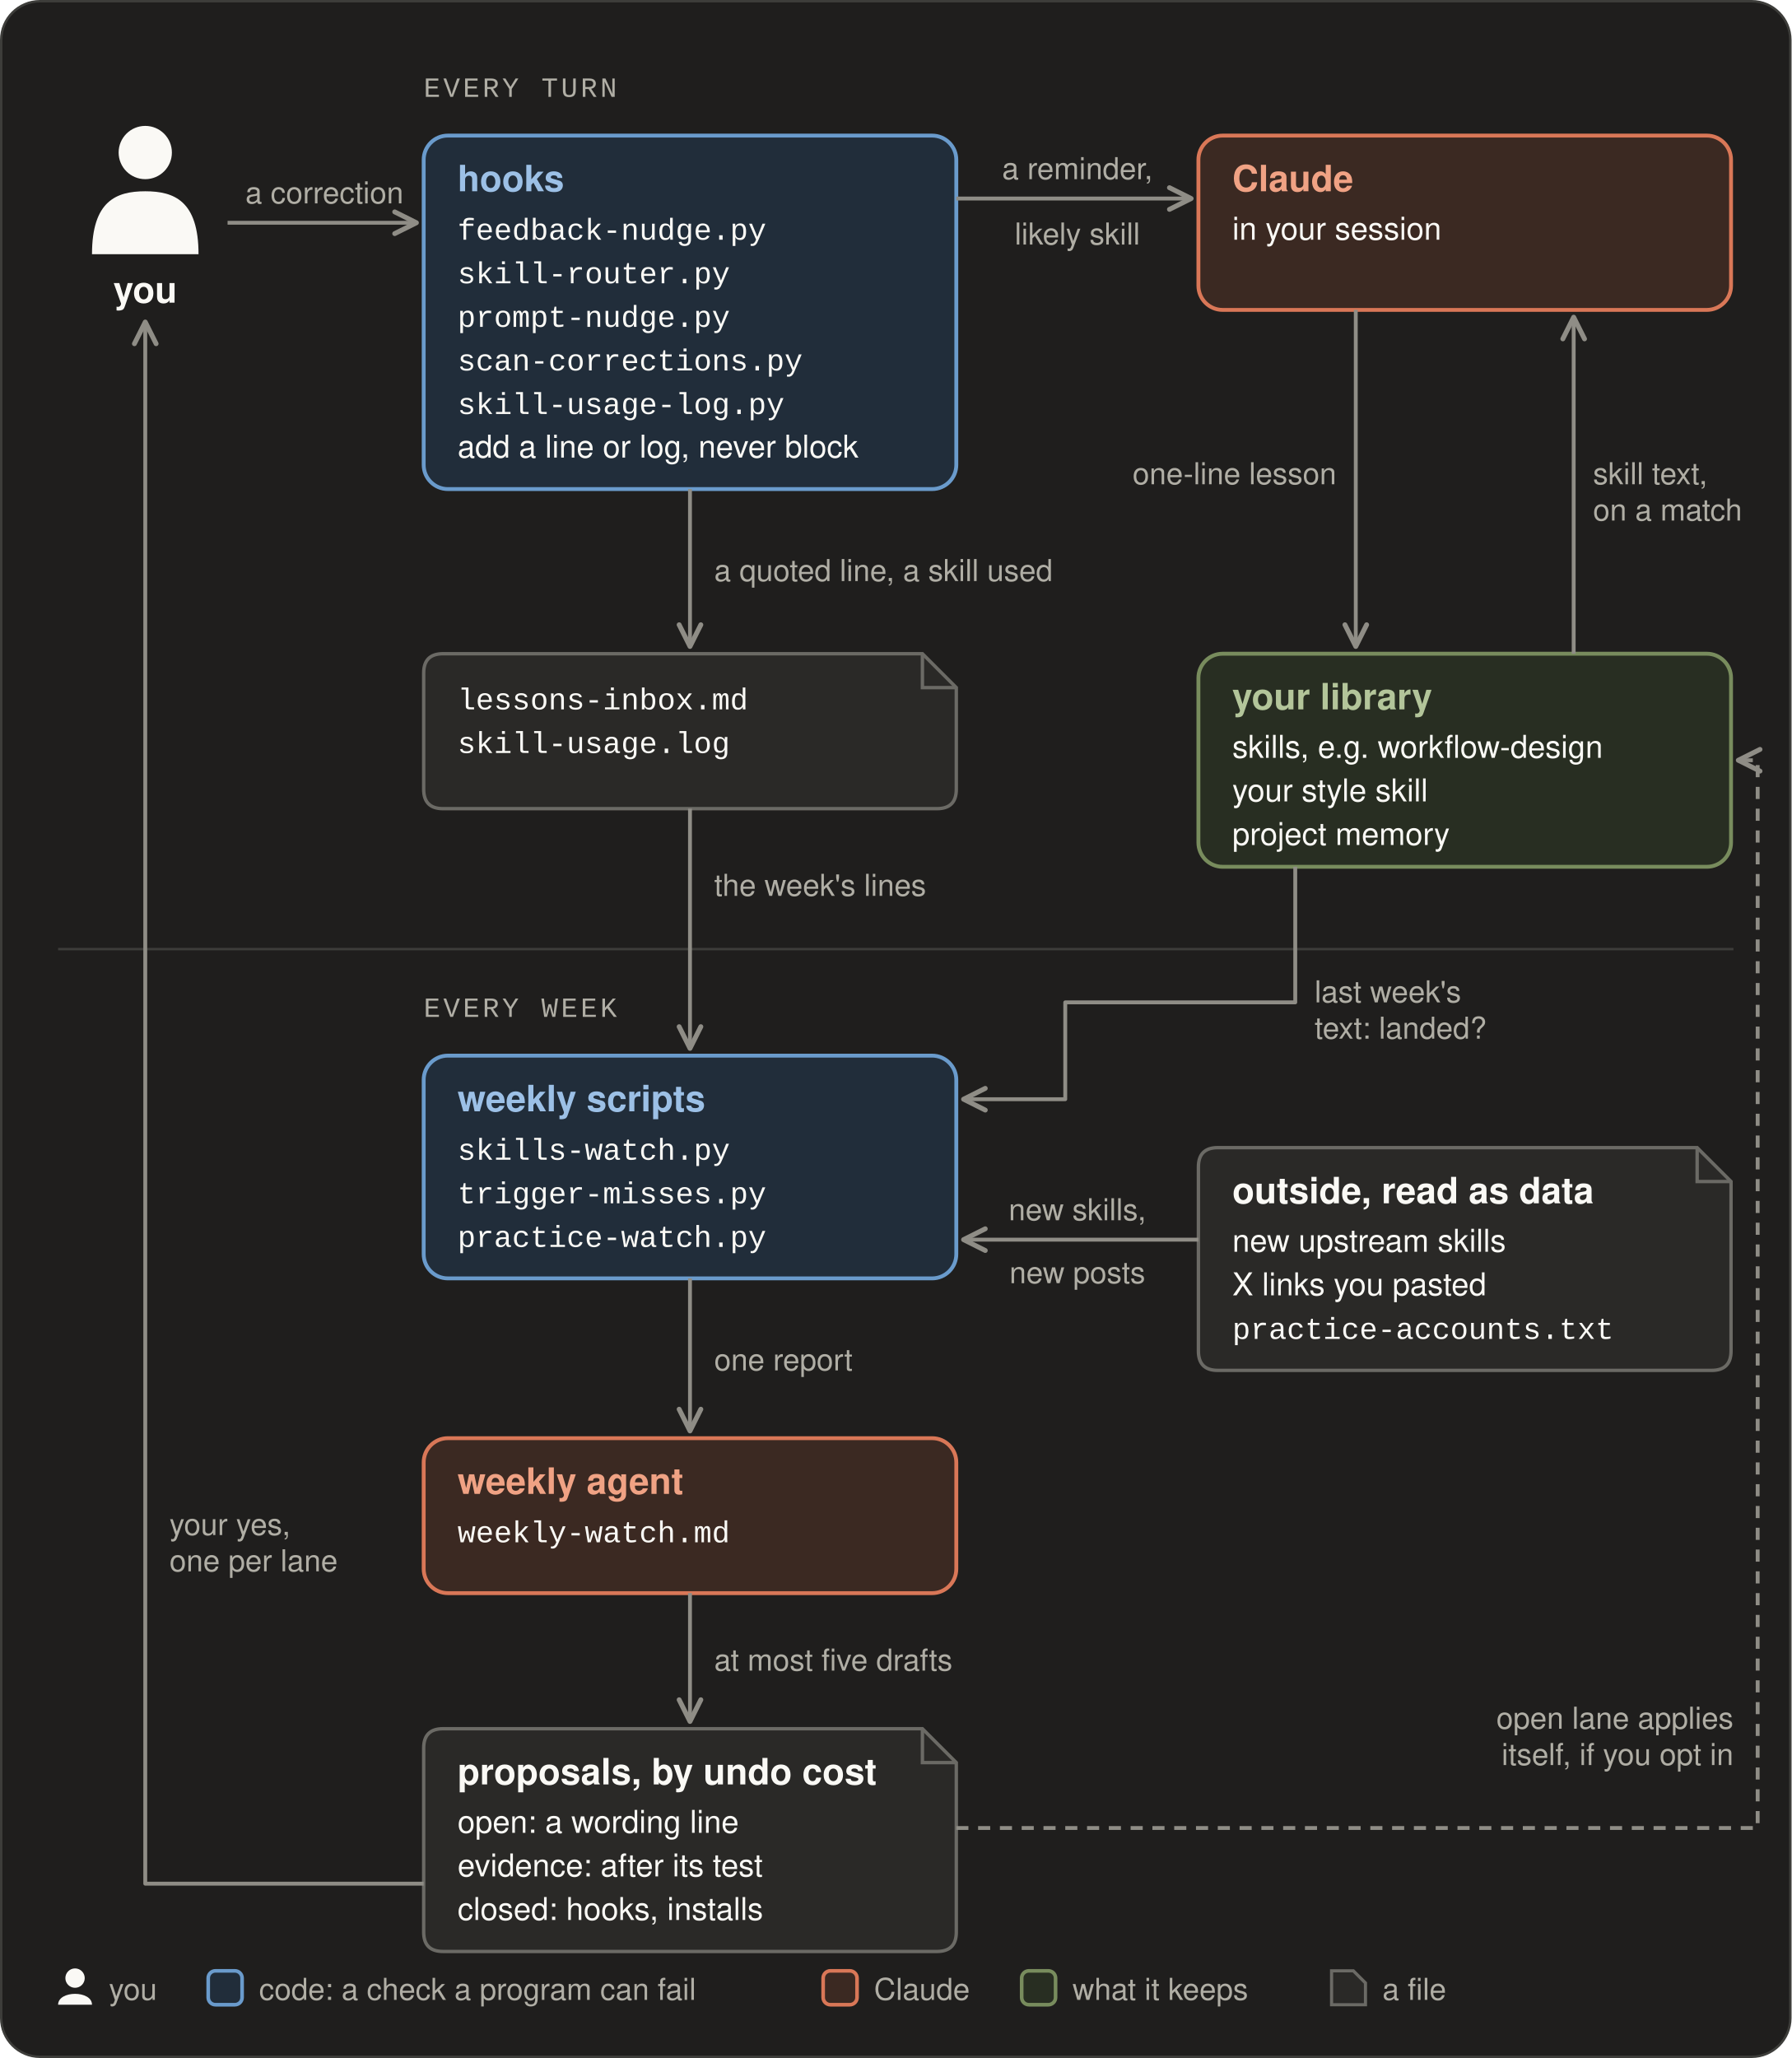
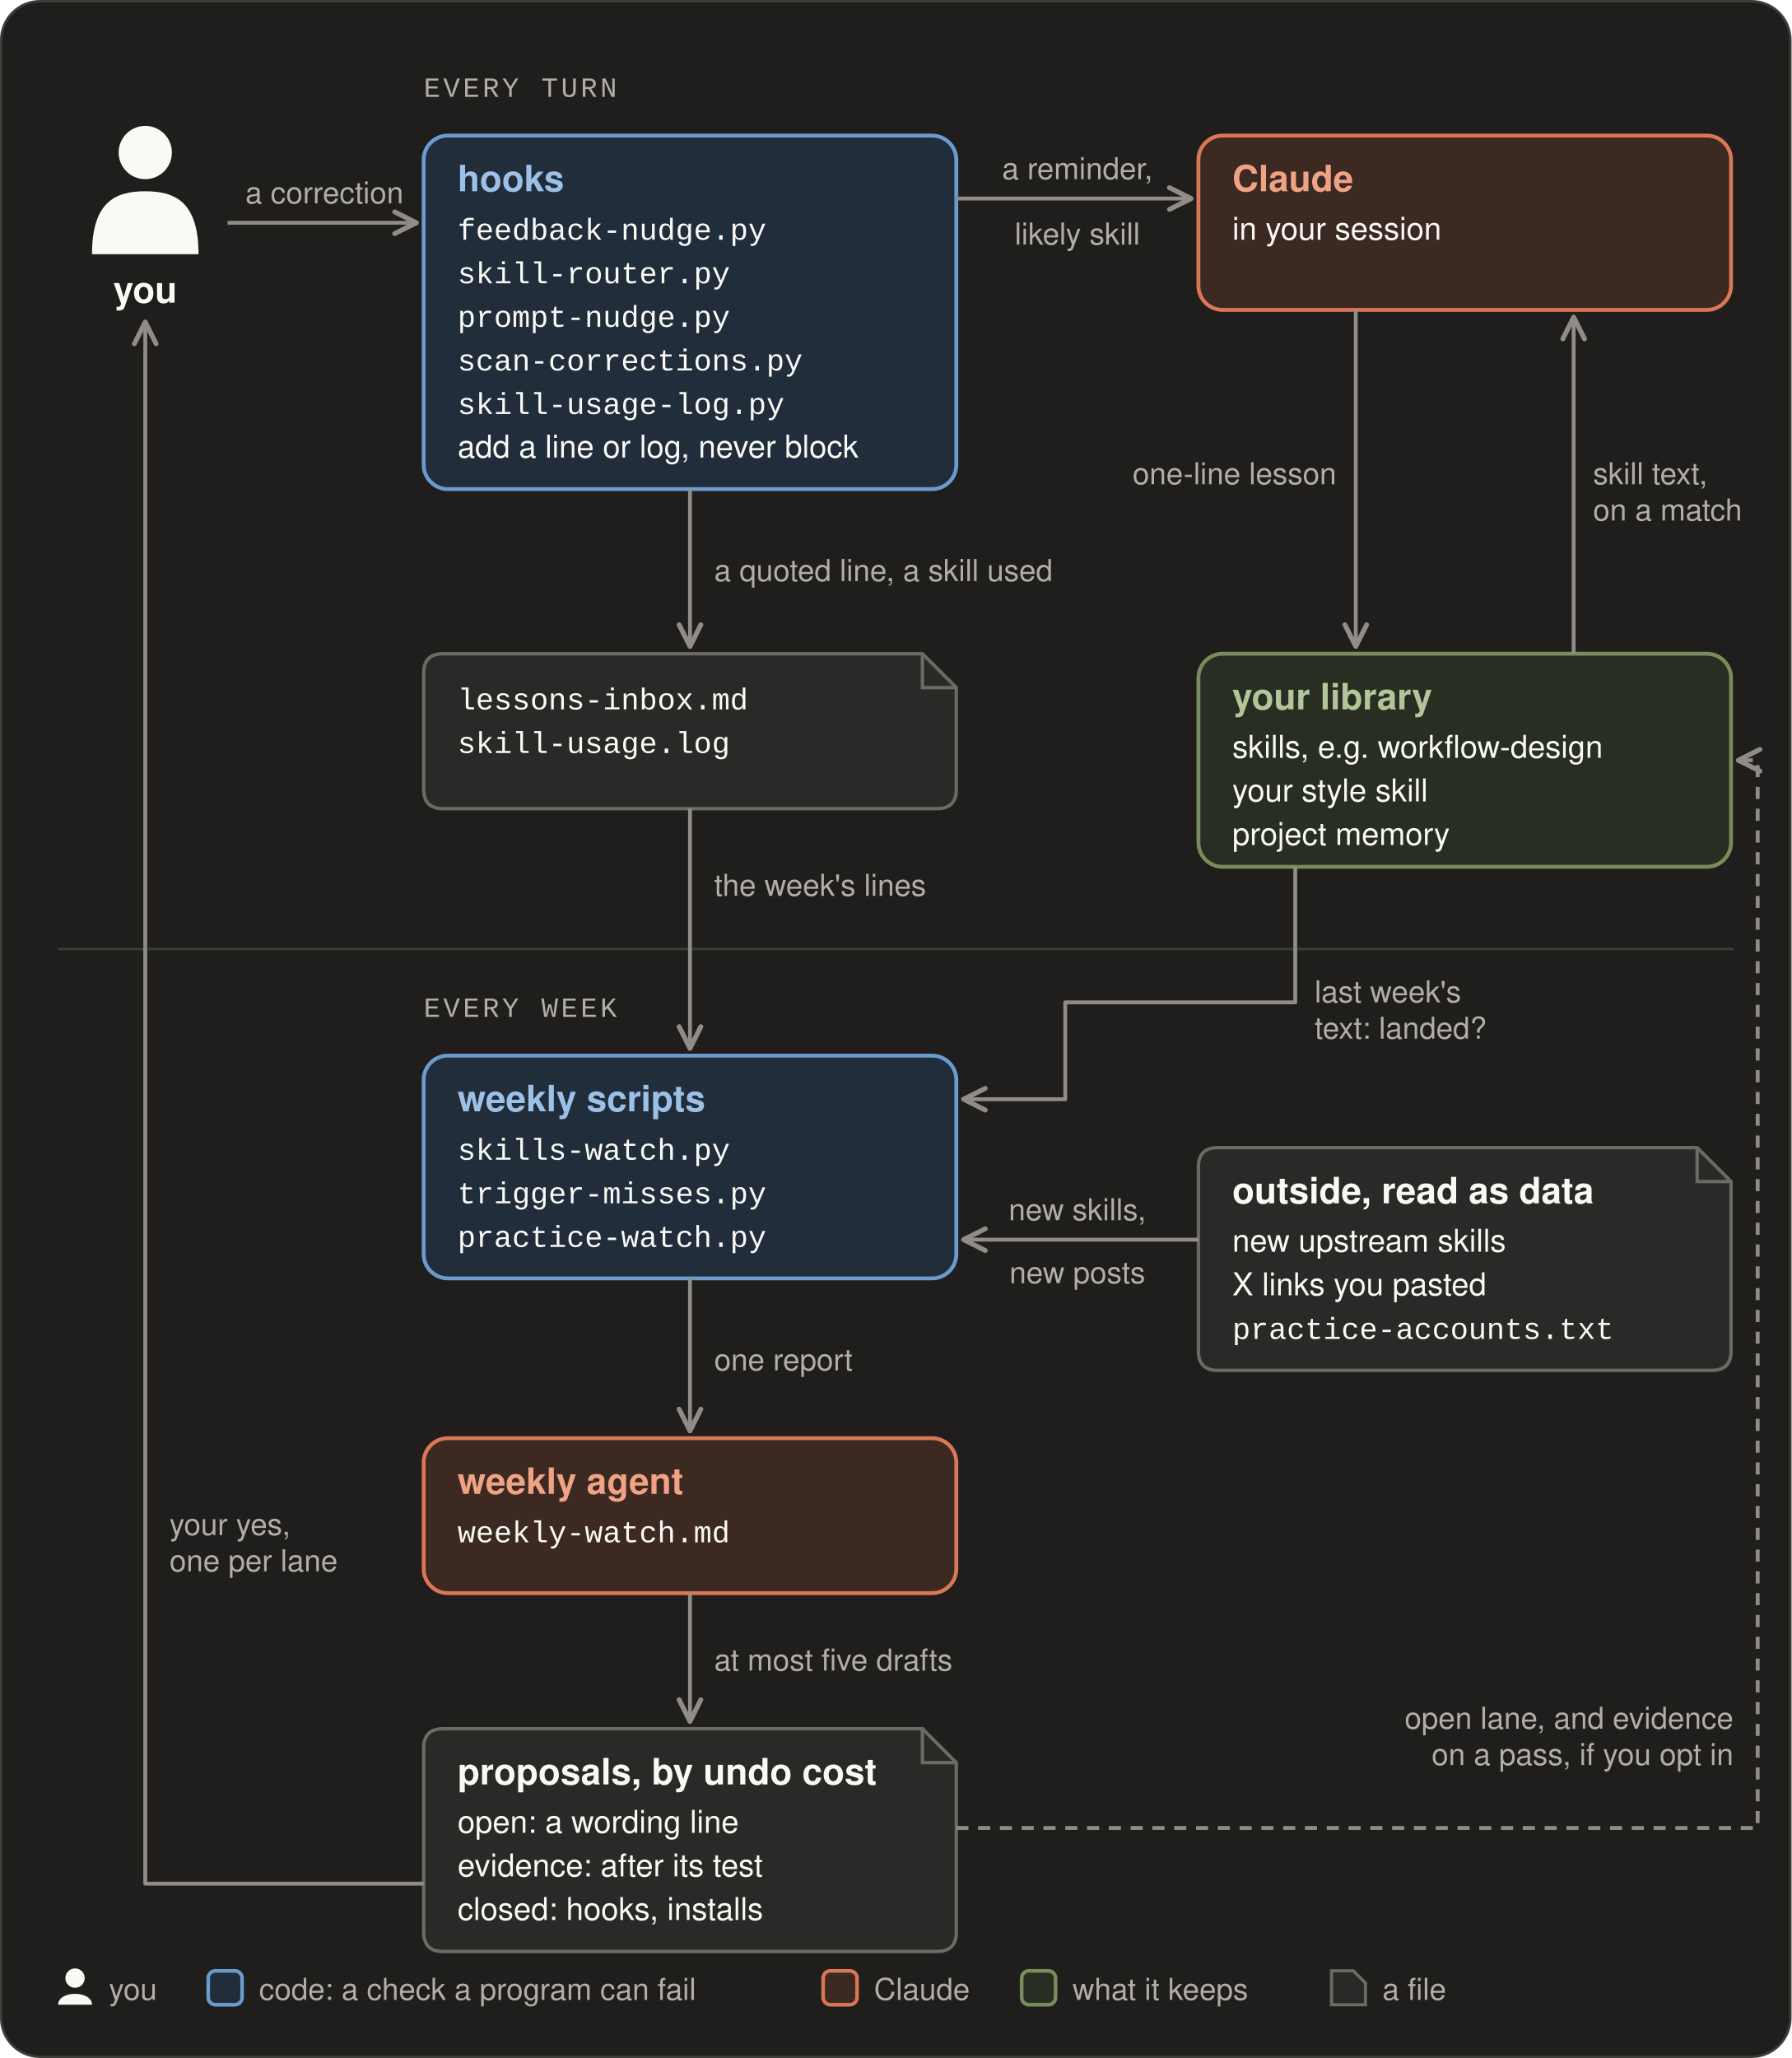
<svg xmlns="http://www.w3.org/2000/svg" width="740" height="850" viewBox="0 0 740 850" role="img" aria-label="How it works: every turn, your correction becomes a one-line lesson; every week, scripts read the notebook and outside posts, a weekly agent drafts at most five proposals, and the ones that need you come back to you, one yes per lane.">
  <defs>
    <marker id="a" viewBox="0 0 10 10" refX="9" refY="5" markerWidth="7" markerHeight="7" orient="auto-start-reverse">
      <path d="M1 1L9 5L1 9" fill="none" stroke="#8f8d86" stroke-width="1.8" stroke-linecap="round" stroke-linejoin="round" />
    </marker>
  </defs>
  <rect x="0.5" y="0.5" width="739" height="849" rx="16" fill="#1f1e1d" stroke="#3d3d3a" />
  <text x="175" y="40" font-family="'IBM Plex Mono',ui-monospace,'SF Mono',SFMono-Regular,Menlo,Consolas,'Liberation Mono',monospace" font-size="11.5" font-weight="500" fill="#b0aea5" text-anchor="start" letter-spacing="1.2">EVERY TURN</text>
  <circle cx="60" cy="63.0" r="11.0" fill="#faf9f5" />
  <path d="M38.0 105.0C38.0 83.0 48.0 79.0 60 79.0C72.0 79.0 82.0 83.0 82.0 105.0Z" fill="#faf9f5" />
  <text x="60" y="125.0" font-family="Archivo,-apple-system,'Segoe UI','Helvetica Neue',Helvetica,Arial,sans-serif" font-size="15" font-weight="600" fill="#faf9f5" text-anchor="middle">you</text>
  <rect x="175" y="56" width="220" height="146" rx="10" fill="#212d3a" stroke="#6a9bcc" stroke-width="1.6" />
  <text x="189" y="79" font-family="Archivo,-apple-system,'Segoe UI','Helvetica Neue',Helvetica,Arial,sans-serif" font-size="15" font-weight="600" fill="#9cc0e6" text-anchor="start">hooks</text>
  <text x="189" y="99" font-family="'IBM Plex Mono',ui-monospace,'SF Mono',SFMono-Regular,Menlo,Consolas,'Liberation Mono',monospace" font-size="12.5" font-weight="400" fill="#faf9f5" text-anchor="start">feedback-nudge.py</text>
  <text x="189" y="117" font-family="'IBM Plex Mono',ui-monospace,'SF Mono',SFMono-Regular,Menlo,Consolas,'Liberation Mono',monospace" font-size="12.5" font-weight="400" fill="#faf9f5" text-anchor="start">skill-router.py</text>
  <text x="189" y="135" font-family="'IBM Plex Mono',ui-monospace,'SF Mono',SFMono-Regular,Menlo,Consolas,'Liberation Mono',monospace" font-size="12.5" font-weight="400" fill="#faf9f5" text-anchor="start">prompt-nudge.py</text>
  <text x="189" y="153" font-family="'IBM Plex Mono',ui-monospace,'SF Mono',SFMono-Regular,Menlo,Consolas,'Liberation Mono',monospace" font-size="12.5" font-weight="400" fill="#faf9f5" text-anchor="start">scan-corrections.py</text>
  <text x="189" y="171" font-family="'IBM Plex Mono',ui-monospace,'SF Mono',SFMono-Regular,Menlo,Consolas,'Liberation Mono',monospace" font-size="12.5" font-weight="400" fill="#faf9f5" text-anchor="start">skill-usage-log.py</text>
  <text x="189" y="189" font-family="Archivo,-apple-system,'Segoe UI','Helvetica Neue',Helvetica,Arial,sans-serif" font-size="13" font-weight="400" fill="#faf9f5" text-anchor="start">add a line or log, never block</text>
  <rect x="495" y="56" width="220" height="72" rx="10" fill="#3b2922" stroke="#d97757" stroke-width="1.6" />
  <text x="509" y="79" font-family="Archivo,-apple-system,'Segoe UI','Helvetica Neue',Helvetica,Arial,sans-serif" font-size="15" font-weight="600" fill="#f0a284" text-anchor="start">Claude</text>
  <text x="509" y="99" font-family="Archivo,-apple-system,'Segoe UI','Helvetica Neue',Helvetica,Arial,sans-serif" font-size="13" font-weight="400" fill="#faf9f5" text-anchor="start">in your session</text>
  <path d="M94 92L172 92" fill="none" stroke="#8f8d86" stroke-width="1.6" stroke-linejoin="round" marker-end="url(#a)" />
  <text x="134" y="84" font-family="Archivo,-apple-system,'Segoe UI','Helvetica Neue',Helvetica,Arial,sans-serif" font-size="12.5" font-weight="400" fill="#b0aea5" text-anchor="middle">a correction</text>
  <path d="M395 82L492 82" fill="none" stroke="#8f8d86" stroke-width="1.6" stroke-linejoin="round" marker-end="url(#a)" />
  <text x="445" y="74" font-family="Archivo,-apple-system,'Segoe UI','Helvetica Neue',Helvetica,Arial,sans-serif" font-size="12.5" font-weight="400" fill="#b0aea5" text-anchor="middle">a reminder,</text>
  <text x="445" y="101" font-family="Archivo,-apple-system,'Segoe UI','Helvetica Neue',Helvetica,Arial,sans-serif" font-size="12.5" font-weight="400" fill="#b0aea5" text-anchor="middle">likely skill</text>
  <path d="M183 270H381L395 284V326Q395 334 387 334H183Q175 334 175 326V278Q175 270 183 270Z" fill="#2a2927" stroke="#6b6a65" stroke-width="1.4" />
  <path d="M381 270V284H395" fill="none" stroke="#6b6a65" stroke-width="1.4" />
  <text x="189" y="293" font-family="'IBM Plex Mono',ui-monospace,'SF Mono',SFMono-Regular,Menlo,Consolas,'Liberation Mono',monospace" font-size="12.5" font-weight="400" fill="#faf9f5" text-anchor="start">lessons-inbox.md</text>
  <text x="189" y="311" font-family="'IBM Plex Mono',ui-monospace,'SF Mono',SFMono-Regular,Menlo,Consolas,'Liberation Mono',monospace" font-size="12.5" font-weight="400" fill="#faf9f5" text-anchor="start">skill-usage.log</text>
  <path d="M285 202L285 267" fill="none" stroke="#8f8d86" stroke-width="1.6" stroke-linejoin="round" marker-end="url(#a)" />
  <text x="295" y="240" font-family="Archivo,-apple-system,'Segoe UI','Helvetica Neue',Helvetica,Arial,sans-serif" font-size="12.5" font-weight="400" fill="#b0aea5" text-anchor="start">a quoted line, a skill used</text>
  <rect x="495" y="270" width="220" height="88" rx="10" fill="#282e22" stroke="#788c5d" stroke-width="1.6" />
  <text x="509" y="293" font-family="Archivo,-apple-system,'Segoe UI','Helvetica Neue',Helvetica,Arial,sans-serif" font-size="15" font-weight="600" fill="#b3c59a" text-anchor="start">your library</text>
  <text x="509" y="313" font-family="Archivo,-apple-system,'Segoe UI','Helvetica Neue',Helvetica,Arial,sans-serif" font-size="13" font-weight="400" fill="#faf9f5" text-anchor="start">skills, e.g. workflow-design</text>
  <text x="509" y="331" font-family="Archivo,-apple-system,'Segoe UI','Helvetica Neue',Helvetica,Arial,sans-serif" font-size="13" font-weight="400" fill="#faf9f5" text-anchor="start">your style skill</text>
  <text x="509" y="349" font-family="Archivo,-apple-system,'Segoe UI','Helvetica Neue',Helvetica,Arial,sans-serif" font-size="13" font-weight="400" fill="#faf9f5" text-anchor="start">project memory</text>
  <path d="M560 128L560 267" fill="none" stroke="#8f8d86" stroke-width="1.6" stroke-linejoin="round" marker-end="url(#a)" />
  <text x="552" y="200" font-family="Archivo,-apple-system,'Segoe UI','Helvetica Neue',Helvetica,Arial,sans-serif" font-size="12.5" font-weight="400" fill="#b0aea5" text-anchor="end">one-line lesson</text>
  <path d="M650 270L650 131" fill="none" stroke="#8f8d86" stroke-width="1.6" stroke-linejoin="round" marker-end="url(#a)" />
  <text x="658" y="200" font-family="Archivo,-apple-system,'Segoe UI','Helvetica Neue',Helvetica,Arial,sans-serif" font-size="12.5" font-weight="400" fill="#b0aea5" text-anchor="start">skill text,</text>
  <text x="658" y="215" font-family="Archivo,-apple-system,'Segoe UI','Helvetica Neue',Helvetica,Arial,sans-serif" font-size="12.5" font-weight="400" fill="#b0aea5" text-anchor="start">on a match</text>
  <path d="M24 392H716" stroke="#3d3d3a" stroke-width="1" />
  <text x="175" y="420" font-family="'IBM Plex Mono',ui-monospace,'SF Mono',SFMono-Regular,Menlo,Consolas,'Liberation Mono',monospace" font-size="11.5" font-weight="500" fill="#b0aea5" text-anchor="start" letter-spacing="1.2">EVERY WEEK</text>
  <path d="M285 334L285 433" fill="none" stroke="#8f8d86" stroke-width="1.6" stroke-linejoin="round" marker-end="url(#a)" />
  <text x="295" y="370" font-family="Archivo,-apple-system,'Segoe UI','Helvetica Neue',Helvetica,Arial,sans-serif" font-size="12.5" font-weight="400" fill="#b0aea5" text-anchor="start">the week's lines</text>
  <rect x="175" y="436" width="220" height="92" rx="10" fill="#212d3a" stroke="#6a9bcc" stroke-width="1.6" />
  <text x="189" y="459" font-family="Archivo,-apple-system,'Segoe UI','Helvetica Neue',Helvetica,Arial,sans-serif" font-size="15" font-weight="600" fill="#9cc0e6" text-anchor="start">weekly scripts</text>
  <text x="189" y="479" font-family="'IBM Plex Mono',ui-monospace,'SF Mono',SFMono-Regular,Menlo,Consolas,'Liberation Mono',monospace" font-size="12.5" font-weight="400" fill="#faf9f5" text-anchor="start">skills-watch.py</text>
  <text x="189" y="497" font-family="'IBM Plex Mono',ui-monospace,'SF Mono',SFMono-Regular,Menlo,Consolas,'Liberation Mono',monospace" font-size="12.5" font-weight="400" fill="#faf9f5" text-anchor="start">trigger-misses.py</text>
  <text x="189" y="515" font-family="'IBM Plex Mono',ui-monospace,'SF Mono',SFMono-Regular,Menlo,Consolas,'Liberation Mono',monospace" font-size="12.5" font-weight="400" fill="#faf9f5" text-anchor="start">practice-watch.py</text>
  <path d="M503 474H701L715 488V558Q715 566 707 566H503Q495 566 495 558V482Q495 474 503 474Z" fill="#2a2927" stroke="#6b6a65" stroke-width="1.4" />
  <path d="M701 474V488H715" fill="none" stroke="#6b6a65" stroke-width="1.4" />
  <text x="509" y="497" font-family="Archivo,-apple-system,'Segoe UI','Helvetica Neue',Helvetica,Arial,sans-serif" font-size="15" font-weight="600" fill="#faf9f5" text-anchor="start">outside, read as data</text>
  <text x="509" y="517" font-family="Archivo,-apple-system,'Segoe UI','Helvetica Neue',Helvetica,Arial,sans-serif" font-size="13" font-weight="400" fill="#faf9f5" text-anchor="start">new upstream skills</text>
  <text x="509" y="535" font-family="Archivo,-apple-system,'Segoe UI','Helvetica Neue',Helvetica,Arial,sans-serif" font-size="13" font-weight="400" fill="#faf9f5" text-anchor="start">X links you pasted</text>
  <text x="509" y="553" font-family="'IBM Plex Mono',ui-monospace,'SF Mono',SFMono-Regular,Menlo,Consolas,'Liberation Mono',monospace" font-size="12.5" font-weight="400" fill="#faf9f5" text-anchor="start">practice-accounts.txt</text>
  <path d="M495 512L398 512" fill="none" stroke="#8f8d86" stroke-width="1.6" stroke-linejoin="round" marker-end="url(#a)" />
  <text x="445" y="504" font-family="Archivo,-apple-system,'Segoe UI','Helvetica Neue',Helvetica,Arial,sans-serif" font-size="12.5" font-weight="400" fill="#b0aea5" text-anchor="middle">new skills,</text>
  <text x="445" y="530" font-family="Archivo,-apple-system,'Segoe UI','Helvetica Neue',Helvetica,Arial,sans-serif" font-size="12.5" font-weight="400" fill="#b0aea5" text-anchor="middle">new posts</text>
  <path d="M535 358L535 414L440 414L440 454L398 454" fill="none" stroke="#8f8d86" stroke-width="1.6" stroke-linejoin="round" marker-end="url(#a)" />
  <text x="543" y="414" font-family="Archivo,-apple-system,'Segoe UI','Helvetica Neue',Helvetica,Arial,sans-serif" font-size="12.5" font-weight="400" fill="#b0aea5" text-anchor="start">last week's</text>
  <text x="543" y="429" font-family="Archivo,-apple-system,'Segoe UI','Helvetica Neue',Helvetica,Arial,sans-serif" font-size="12.5" font-weight="400" fill="#b0aea5" text-anchor="start">text: landed?</text>
  <rect x="175" y="594" width="220" height="64" rx="10" fill="#3b2922" stroke="#d97757" stroke-width="1.6" />
  <text x="189" y="617" font-family="Archivo,-apple-system,'Segoe UI','Helvetica Neue',Helvetica,Arial,sans-serif" font-size="15" font-weight="600" fill="#f0a284" text-anchor="start">weekly agent</text>
  <text x="189" y="637" font-family="'IBM Plex Mono',ui-monospace,'SF Mono',SFMono-Regular,Menlo,Consolas,'Liberation Mono',monospace" font-size="12.5" font-weight="400" fill="#faf9f5" text-anchor="start">weekly-watch.md</text>
  <path d="M285 528L285 591" fill="none" stroke="#8f8d86" stroke-width="1.6" stroke-linejoin="round" marker-end="url(#a)" />
  <text x="295" y="566" font-family="Archivo,-apple-system,'Segoe UI','Helvetica Neue',Helvetica,Arial,sans-serif" font-size="12.5" font-weight="400" fill="#b0aea5" text-anchor="start">one report</text>
  <path d="M183 714H381L395 728V798Q395 806 387 806H183Q175 806 175 798V722Q175 714 183 714Z" fill="#2a2927" stroke="#6b6a65" stroke-width="1.4" />
  <path d="M381 714V728H395" fill="none" stroke="#6b6a65" stroke-width="1.4" />
  <text x="189" y="737" font-family="Archivo,-apple-system,'Segoe UI','Helvetica Neue',Helvetica,Arial,sans-serif" font-size="15" font-weight="600" fill="#faf9f5" text-anchor="start">proposals, by undo cost</text>
  <text x="189" y="757" font-family="Archivo,-apple-system,'Segoe UI','Helvetica Neue',Helvetica,Arial,sans-serif" font-size="13" font-weight="400" fill="#faf9f5" text-anchor="start">open: a wording line</text>
  <text x="189" y="775" font-family="Archivo,-apple-system,'Segoe UI','Helvetica Neue',Helvetica,Arial,sans-serif" font-size="13" font-weight="400" fill="#faf9f5" text-anchor="start">evidence: after its test</text>
  <text x="189" y="793" font-family="Archivo,-apple-system,'Segoe UI','Helvetica Neue',Helvetica,Arial,sans-serif" font-size="13" font-weight="400" fill="#faf9f5" text-anchor="start">closed: hooks, installs</text>
  <path d="M285 658L285 711" fill="none" stroke="#8f8d86" stroke-width="1.6" stroke-linejoin="round" marker-end="url(#a)" />
  <text x="295" y="690" font-family="Archivo,-apple-system,'Segoe UI','Helvetica Neue',Helvetica,Arial,sans-serif" font-size="12.5" font-weight="400" fill="#b0aea5" text-anchor="start">at most five drafts</text>
  <path d="M395 755L726 755L726 314L718 314" fill="none" stroke="#8f8d86" stroke-width="1.6" stroke-linejoin="round" stroke-dasharray="5 4" marker-end="url(#a)" />
-   <text x="716" y="714" font-family="Archivo,-apple-system,'Segoe UI','Helvetica Neue',Helvetica,Arial,sans-serif" font-size="12.5" font-weight="400" fill="#b0aea5" text-anchor="end">open lane applies</text>
-   <text x="716" y="729" font-family="Archivo,-apple-system,'Segoe UI','Helvetica Neue',Helvetica,Arial,sans-serif" font-size="12.5" font-weight="400" fill="#b0aea5" text-anchor="end">itself, if you opt in</text>
+   <text x="716" y="714" font-family="Archivo,-apple-system,'Segoe UI','Helvetica Neue',Helvetica,Arial,sans-serif" font-size="12.5" font-weight="400" fill="#b0aea5" text-anchor="end">open lane, and evidence</text>
+   <text x="716" y="729" font-family="Archivo,-apple-system,'Segoe UI','Helvetica Neue',Helvetica,Arial,sans-serif" font-size="12.5" font-weight="400" fill="#b0aea5" text-anchor="end">on a pass, if you opt in</text>
  <path d="M175 778L60 778L60 133" fill="none" stroke="#8f8d86" stroke-width="1.6" stroke-linejoin="round" marker-end="url(#a)" />
  <text x="70" y="634" font-family="Archivo,-apple-system,'Segoe UI','Helvetica Neue',Helvetica,Arial,sans-serif" font-size="12.5" font-weight="400" fill="#b0aea5" text-anchor="start">your yes,</text>
  <text x="70" y="649" font-family="Archivo,-apple-system,'Segoe UI','Helvetica Neue',Helvetica,Arial,sans-serif" font-size="12.5" font-weight="400" fill="#b0aea5" text-anchor="start">one per lane</text>
  <circle cx="31" cy="817" r="4" fill="#faf9f5" />
  <path d="M24 828C24 822 38 822 38 828Z" fill="#faf9f5" />
  <text x="45" y="826" font-family="Archivo,-apple-system,'Segoe UI','Helvetica Neue',Helvetica,Arial,sans-serif" font-size="12.5" font-weight="400" fill="#b0aea5" text-anchor="start">you</text>
  <rect x="86" y="814" width="14" height="14" rx="3" fill="#212d3a" stroke="#6a9bcc" stroke-width="1.5" />
  <text x="107" y="826" font-family="Archivo,-apple-system,'Segoe UI','Helvetica Neue',Helvetica,Arial,sans-serif" font-size="12.5" font-weight="400" fill="#b0aea5" text-anchor="start">code: a check a program can fail</text>
  <rect x="340" y="814" width="14" height="14" rx="3" fill="#3b2922" stroke="#d97757" stroke-width="1.5" />
  <text x="361" y="826" font-family="Archivo,-apple-system,'Segoe UI','Helvetica Neue',Helvetica,Arial,sans-serif" font-size="12.5" font-weight="400" fill="#b0aea5" text-anchor="start">Claude</text>
  <rect x="422" y="814" width="14" height="14" rx="3" fill="#282e22" stroke="#788c5d" stroke-width="1.5" />
  <text x="443" y="826" font-family="Archivo,-apple-system,'Segoe UI','Helvetica Neue',Helvetica,Arial,sans-serif" font-size="12.5" font-weight="400" fill="#b0aea5" text-anchor="start">what it keeps</text>
  <path d="M550 814H559L564 819V828H550Z" fill="#2a2927" stroke="#6b6a65" stroke-width="1.3" />
  <text x="571" y="826" font-family="Archivo,-apple-system,'Segoe UI','Helvetica Neue',Helvetica,Arial,sans-serif" font-size="12.5" font-weight="400" fill="#b0aea5" text-anchor="start">a file</text>
</svg>
